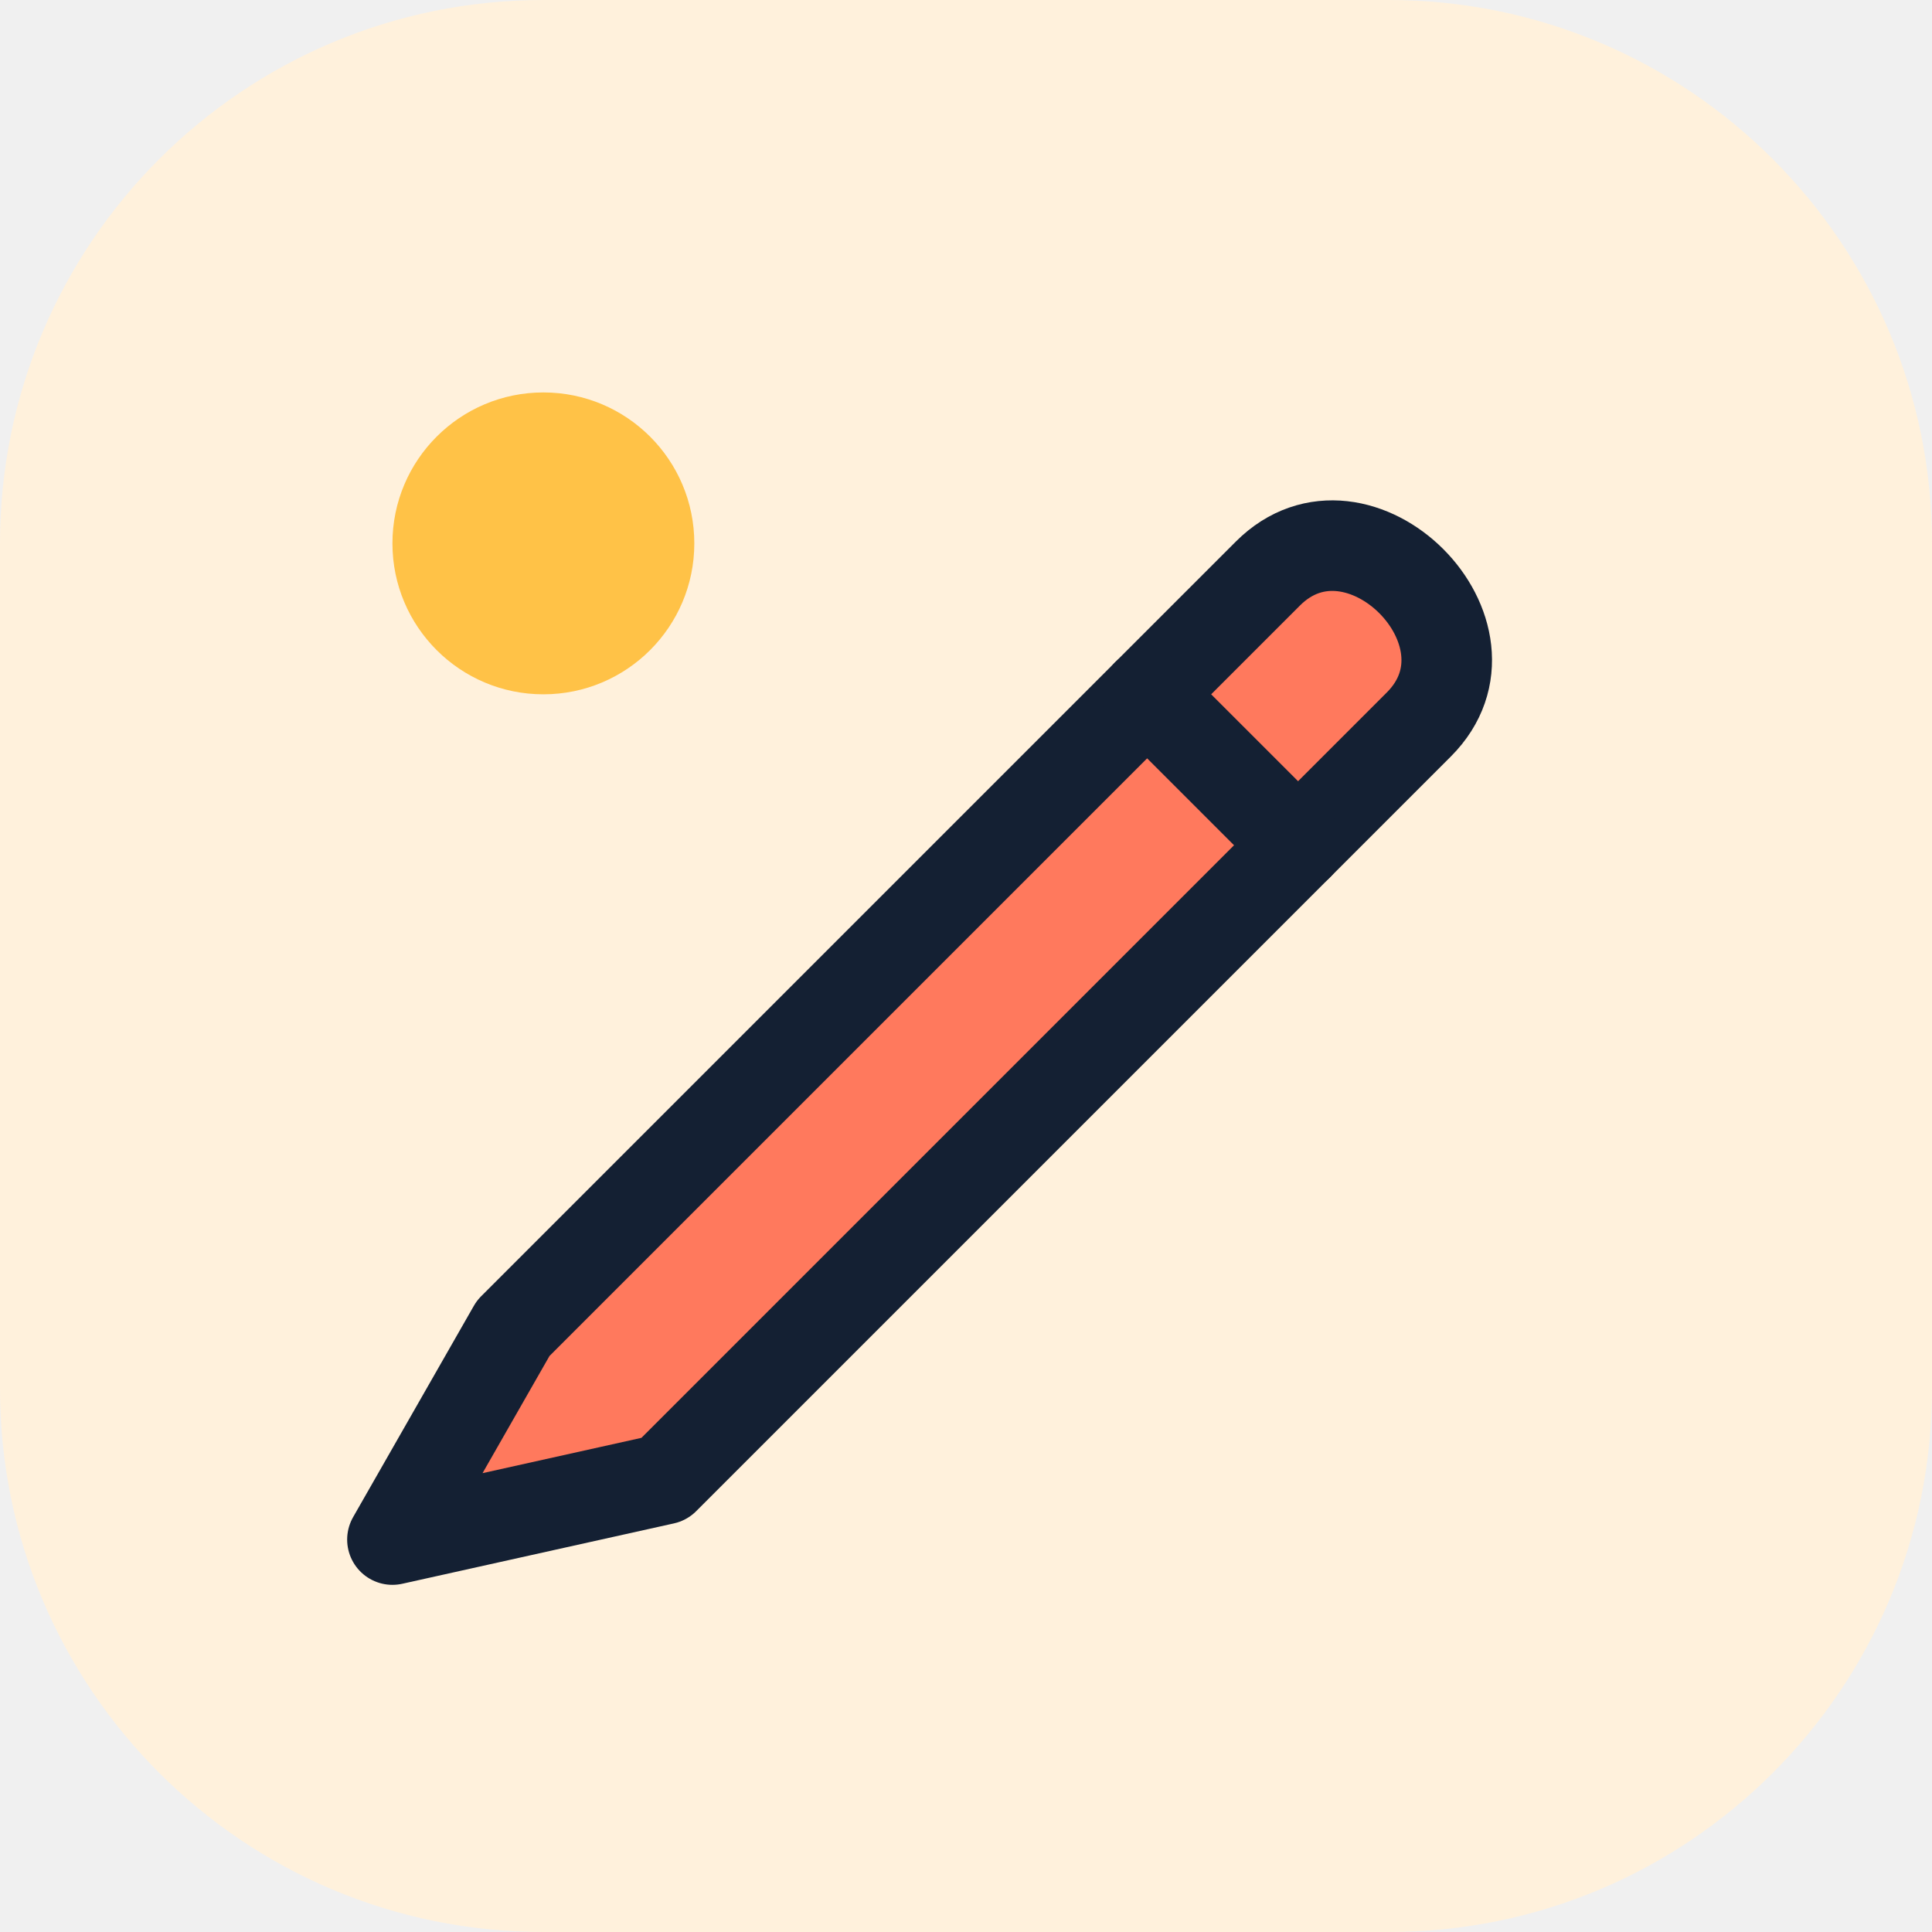
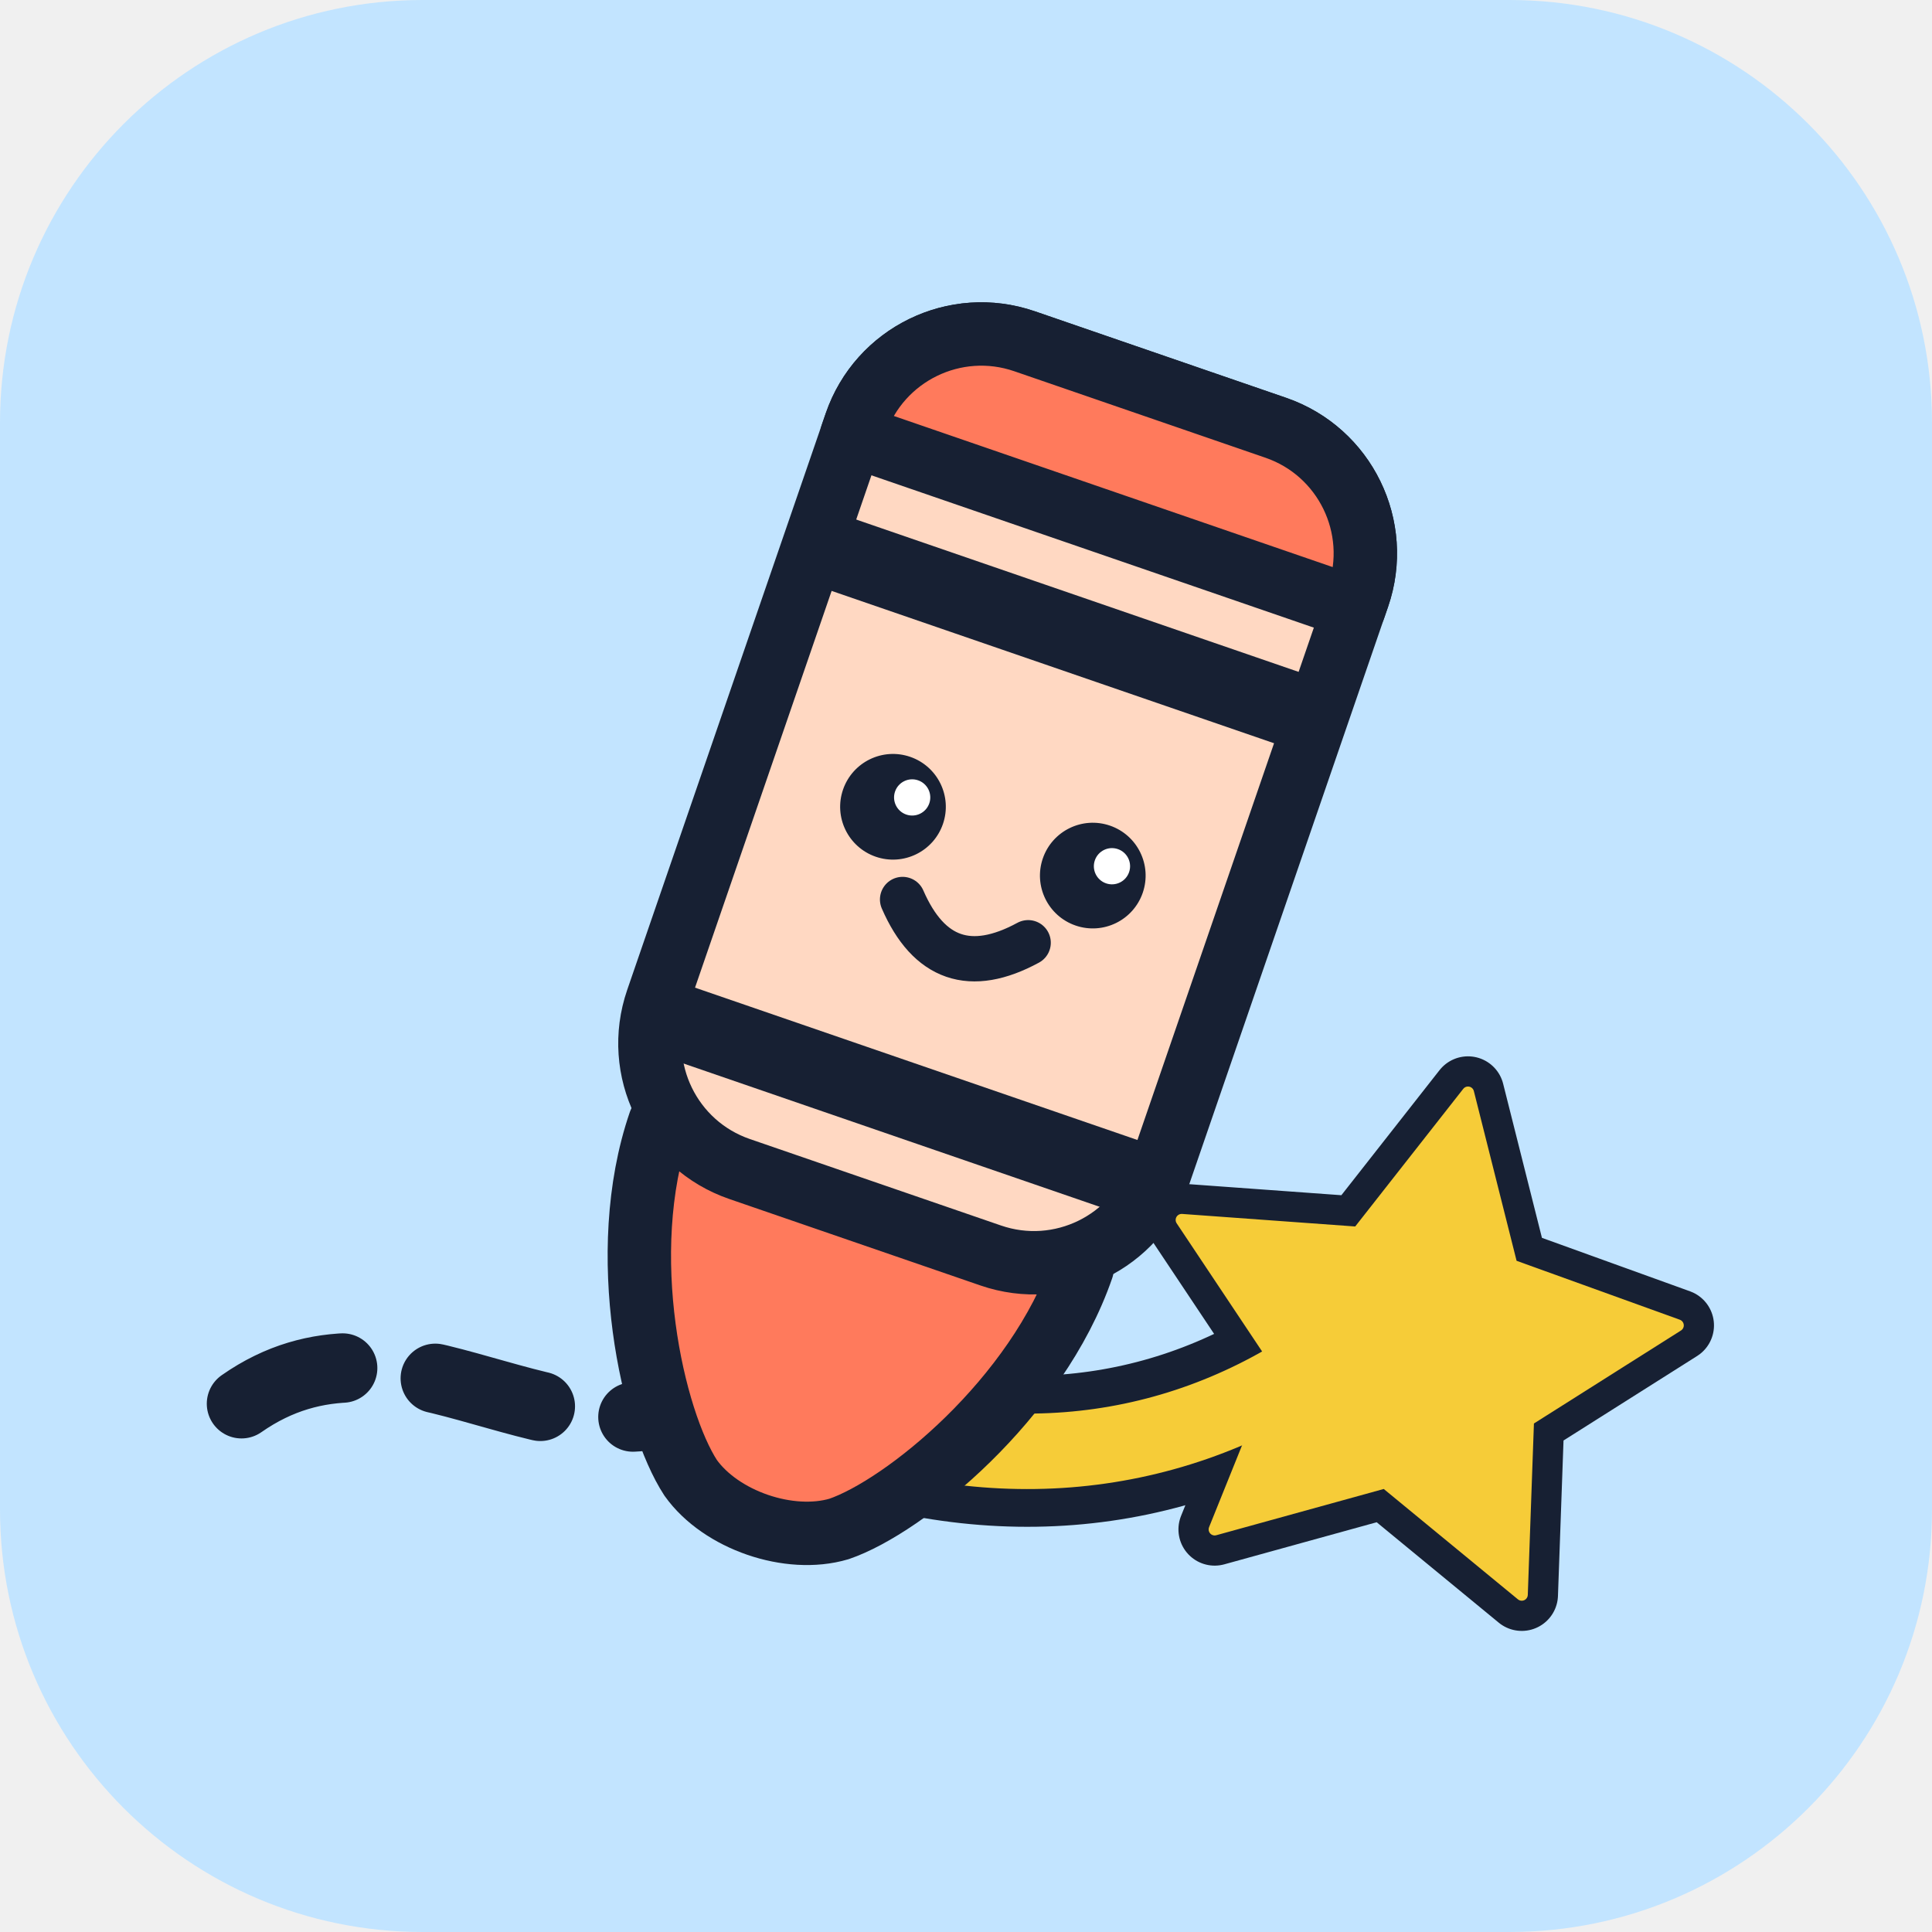
<svg xmlns="http://www.w3.org/2000/svg" viewBox="0 0 64 64">
-   <rect width="64" height="64" rx="18" fill="#fff1dc" />
-   <path d="M17 44 42 19c3-3 8 2 5 5L22 49l-9 2 4-7Z" fill="#ff795d" stroke="#142033" stroke-width="3" stroke-linejoin="round" />
-   <path d="M38 23 43 28" stroke="#142033" stroke-width="3" stroke-linecap="round" />
-   <circle cx="18" cy="18" r="5" fill="#ffc247" />
+   <rect width="64" height="64" rx="14" fill="#C2E4FF" />
+   <path d="M8 46.5C13 43 18 48.5 23 46.5" fill="none" stroke="#172033" stroke-width="2.3" stroke-linecap="round" stroke-dasharray="3.6 3.1" />
+   <path d="M26.5 46.5C32.5 49 38.5 48.5 43.5 45.2" fill="none" stroke="#172033" stroke-width="5" stroke-linecap="round" />
+   <g transform="translate(46.8 44.8) rotate(12)">
+     <path d="M0 -8.8L2.6 -3.5L8.4 -2.7L4.2 1.4L5.2 7.1L0 4.4L-5.2 7.1L-4.2 1.4L-8.4 -2.7L-2.6 -3.5Z" fill="#172033" stroke="#172033" stroke-width="2.4" stroke-linejoin="round" stroke-linecap="round" />
+   </g>
+   <path d="M26.5 46.5C32.5 49 38.5 48.5 43.5 45.2" fill="none" stroke="#F6CC38" stroke-width="2.5" stroke-linecap="round" />
+   <g transform="translate(46.8 44.8) rotate(12)">
+     <path d="M0 -8.8L2.6 -3.5L8.4 -2.7L4.2 1.4L5.2 7.1L0 4.4L-5.2 7.1L-4.2 1.4L-8.4 -2.7L-2.6 -3.5Z" fill="#F6CC38" stroke="#F6CC38" stroke-width="0.4" stroke-linejoin="round" />
+   </g>
+   <g transform="translate(32.5 29) rotate(19)">
+     <path d="M-7.4 11.2C-7.4 15.8 -4.4 20.6 -2.6 22C-1.2 23 1.2 23 2.6 22C4.4 20.6 7.4 15.8 7.4 11.2Z" fill="#FF7A5C" stroke="#172033" stroke-width="2.1" stroke-linejoin="round" />
+     <rect x="-8.8" y="-17.2" width="17.6" height="29" rx="4.4" fill="#FFD8C2" stroke="#172033" stroke-width="2.1" />
+     <path d="M-8.8 -12.4V-12.8A4.4 4.4 0 0 1 -4.4 -17.2H4.4A4.4 4.4 0 0 1 8.8 -12.8V-12.4Z" fill="#FF7A5C" stroke="#172033" stroke-width="2.1" stroke-linejoin="round" />
+     <rect x="-8.8" y="-9.8" width="17.6" height="2.5" fill="#172033" />
+     <rect x="-8.8" y="6.6" width="17.6" height="2.5" fill="#172033" />
+     <circle cx="-3.5" cy="-1.2" r="1.75" fill="#172033" />
+     <circle cx="-3.0" cy="-1.7" r="0.6" fill="#FFFFFF" />
+     <circle cx="3.5" cy="-1.2" r="1.75" fill="#172033" />
+     <circle cx="4.0" cy="-1.7" r="0.6" fill="#FFFFFF" />
+     <path d="M-2.2 1.6Q0 4 2.2 1.6" fill="none" stroke="#172033" stroke-width="1.5" stroke-linecap="round" />
+   </g>
</svg>
